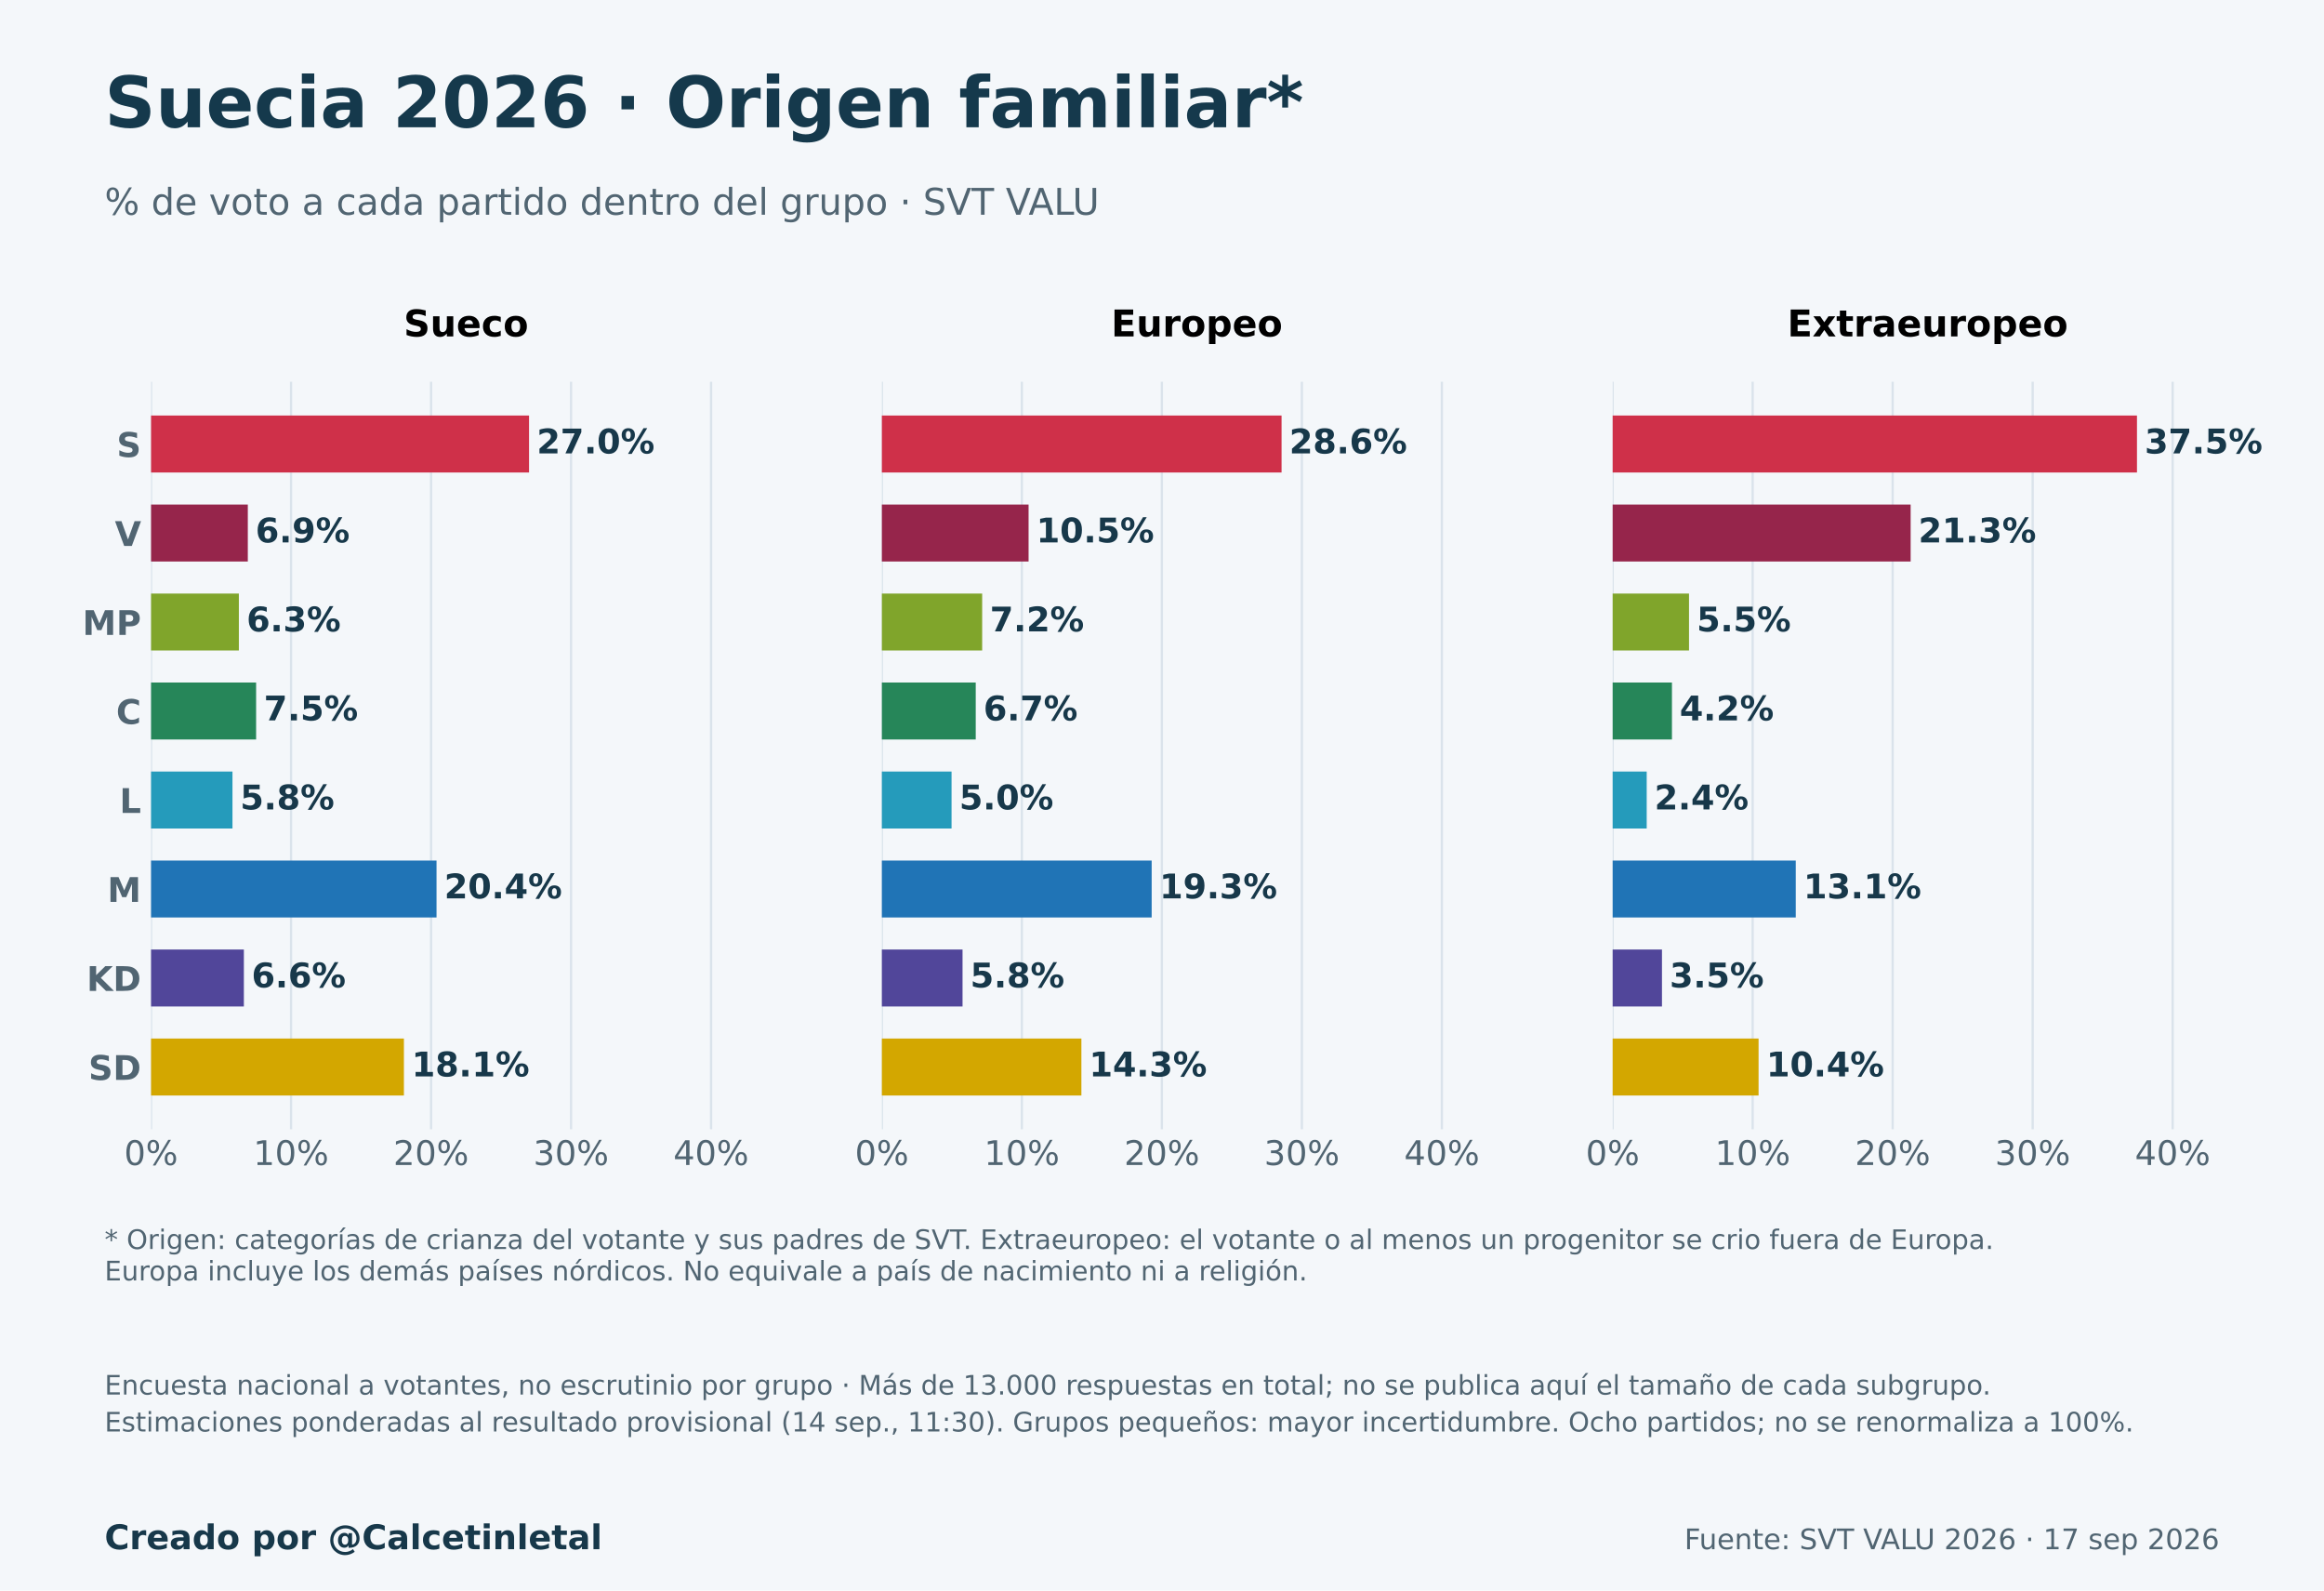
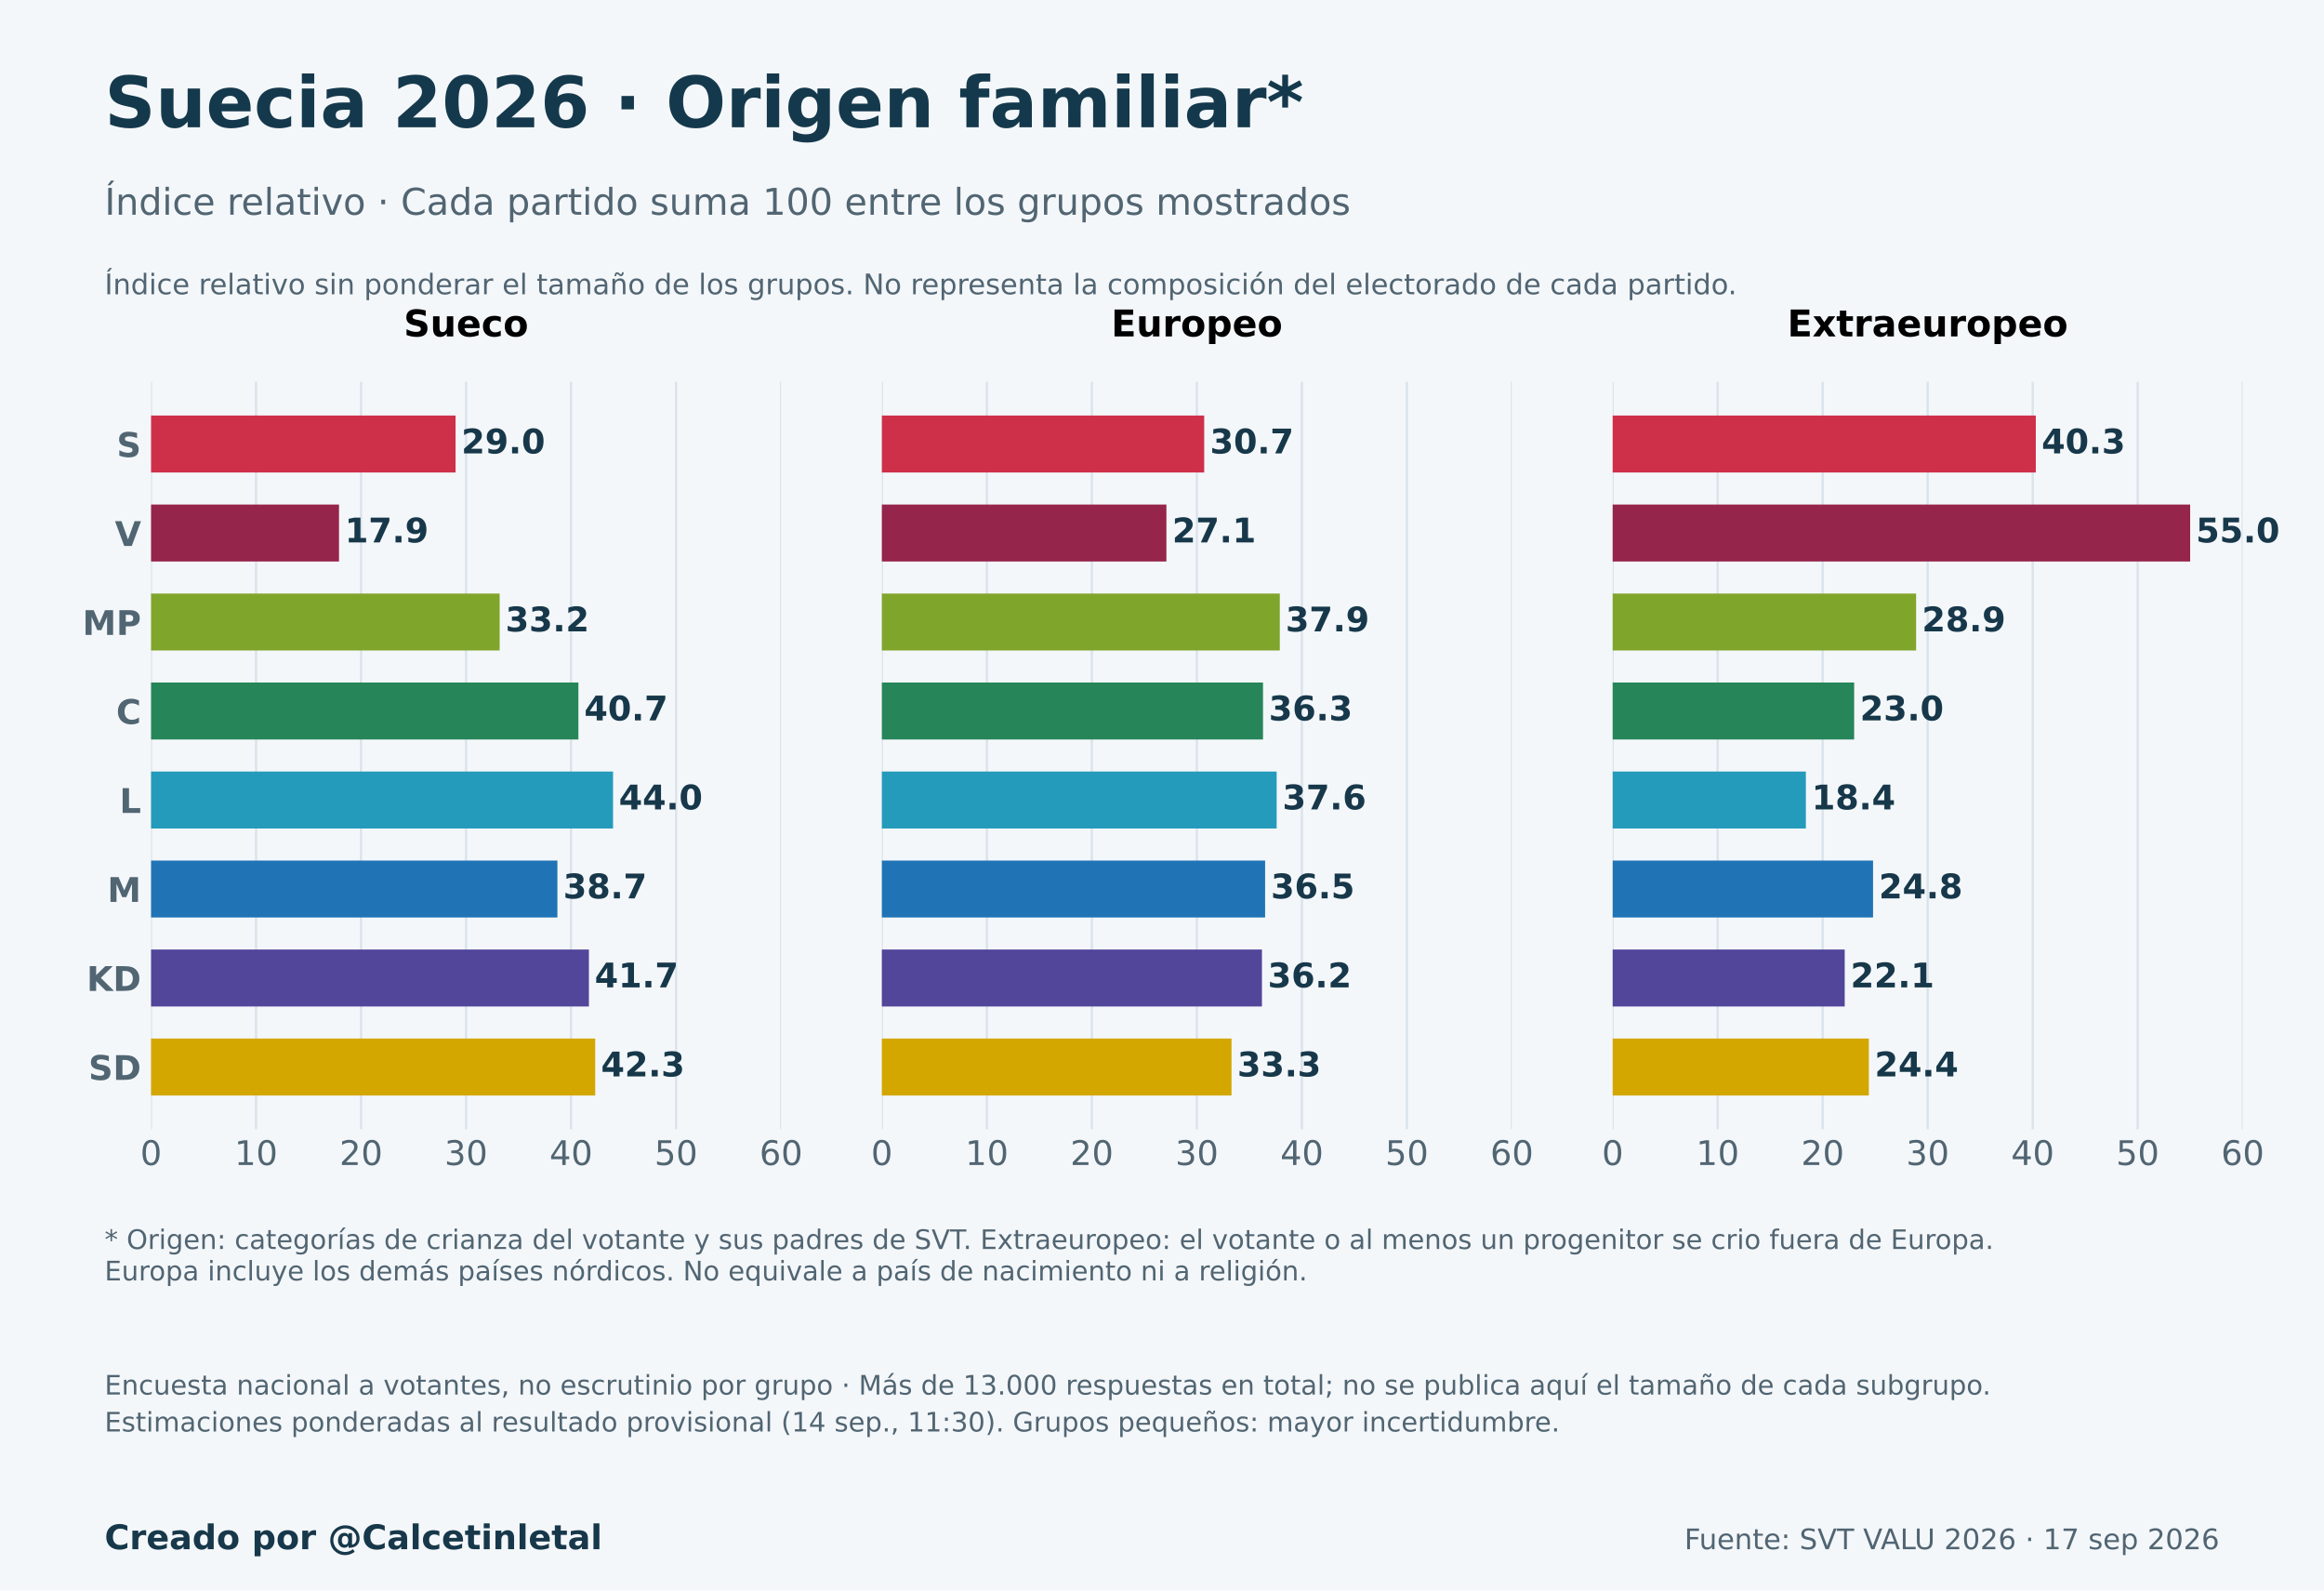
<svg xmlns="http://www.w3.org/2000/svg" xmlns:xlink="http://www.w3.org/1999/xlink" width="820.8pt" height="561.6pt" viewBox="0 0 820.8 561.6" version="1.1">
  <defs>
    <style type="text/css">*{stroke-linejoin: round; stroke-linecap: butt}</style>
  </defs>
  <g id="figure_1">
    <g id="patch_1">
-       <path d="M 0 561.6  L 820.8 561.6  L 820.8 0  L 0 0  z " style="fill: #f4f7fa" />
+       <path d="M 0 561.6 L 820.8 561.6 L 820.8 0 L 0 0 z " style="fill: #f4f7fa" />
    </g>
    <g id="axes_1">
      <g id="patch_2">
-         <path d="M 53.352 398.736  L 275.858 398.736  L 275.858 134.784  L 53.352 134.784  z " style="fill: #f4f7fa" />
+         <path d="M 53.352 398.736 L 275.858 398.736 L 275.858 134.784 L 53.352 134.784 z " style="fill: #f4f7fa" />
      </g>
      <g id="matplotlib.axis_1">
        <g id="xtick_1">
          <g id="line2d_1">
-             <path d="M 53.352 398.736  L 53.352 134.784  " clip-path="url(#p962b0abb59)" style="fill: none; stroke: #dae3eb; stroke-width: 0.8; stroke-linecap: square" />
+             <path d="M 53.352 398.736 L 53.352 134.784 " clip-path="url(#pd277648a6f)" style="fill: none; stroke: #dae3eb; stroke-width: 0.8; stroke-linecap: square" />
          </g>
          <g id="line2d_2" />
          <g id="text_1">
-             <text style="font-size: 12px; font-family: 'DejaVu Sans'; text-anchor: middle; fill: #516572" x="53.352" y="411.354" transform="rotate(-0 53.352 411.3541)">0%</text>
+             <text style="font-size: 12px; font-family: 'DejaVu Sans'; text-anchor: middle; fill: #516572" x="53.352" y="411.354" transform="rotate(-0 53.352 411.3541)">0</text>
          </g>
        </g>
        <g id="xtick_2">
          <g id="line2d_3">
-             <path d="M 102.798 398.736  L 102.798 134.784  " clip-path="url(#p962b0abb59)" style="fill: none; stroke: #dae3eb; stroke-width: 0.8; stroke-linecap: square" />
+             <path d="M 90.436 398.736 L 90.436 134.784 " clip-path="url(#pd277648a6f)" style="fill: none; stroke: #dae3eb; stroke-width: 0.8; stroke-linecap: square" />
          </g>
          <g id="line2d_4" />
          <g id="text_2">
-             <text style="font-size: 12px; font-family: 'DejaVu Sans'; text-anchor: middle; fill: #516572" x="102.798" y="411.354" transform="rotate(-0 102.7978 411.3541)">10%</text>
+             <text style="font-size: 12px; font-family: 'DejaVu Sans'; text-anchor: middle; fill: #516572" x="90.436" y="411.354" transform="rotate(-0 90.43634 411.3541)">10</text>
          </g>
        </g>
        <g id="xtick_3">
          <g id="line2d_5">
-             <path d="M 152.244 398.736  L 152.244 134.784  " clip-path="url(#p962b0abb59)" style="fill: none; stroke: #dae3eb; stroke-width: 0.8; stroke-linecap: square" />
+             <path d="M 127.521 398.736 L 127.521 134.784 " clip-path="url(#pd277648a6f)" style="fill: none; stroke: #dae3eb; stroke-width: 0.8; stroke-linecap: square" />
          </g>
          <g id="line2d_6" />
          <g id="text_3">
-             <text style="font-size: 12px; font-family: 'DejaVu Sans'; text-anchor: middle; fill: #516572" x="152.244" y="411.354" transform="rotate(-0 152.2436 411.3541)">20%</text>
+             <text style="font-size: 12px; font-family: 'DejaVu Sans'; text-anchor: middle; fill: #516572" x="127.521" y="411.354" transform="rotate(-0 127.5207 411.3541)">20</text>
          </g>
        </g>
        <g id="xtick_4">
          <g id="line2d_7">
-             <path d="M 201.689 398.736  L 201.689 134.784  " clip-path="url(#p962b0abb59)" style="fill: none; stroke: #dae3eb; stroke-width: 0.8; stroke-linecap: square" />
+             <path d="M 164.605 398.736 L 164.605 134.784 " clip-path="url(#pd277648a6f)" style="fill: none; stroke: #dae3eb; stroke-width: 0.8; stroke-linecap: square" />
          </g>
          <g id="line2d_8" />
          <g id="text_4">
-             <text style="font-size: 12px; font-family: 'DejaVu Sans'; text-anchor: middle; fill: #516572" x="201.689" y="411.354" transform="rotate(-0 201.6893 411.3541)">30%</text>
+             <text style="font-size: 12px; font-family: 'DejaVu Sans'; text-anchor: middle; fill: #516572" x="164.605" y="411.354" transform="rotate(-0 164.605 411.3541)">30</text>
          </g>
        </g>
        <g id="xtick_5">
          <g id="line2d_9">
-             <path d="M 251.135 398.736  L 251.135 134.784  " clip-path="url(#p962b0abb59)" style="fill: none; stroke: #dae3eb; stroke-width: 0.8; stroke-linecap: square" />
+             <path d="M 201.689 398.736 L 201.689 134.784 " clip-path="url(#pd277648a6f)" style="fill: none; stroke: #dae3eb; stroke-width: 0.8; stroke-linecap: square" />
          </g>
          <g id="line2d_10" />
          <g id="text_5">
-             <text style="font-size: 12px; font-family: 'DejaVu Sans'; text-anchor: middle; fill: #516572" x="251.135" y="411.354" transform="rotate(-0 251.1351 411.3541)">40%</text>
+             <text style="font-size: 12px; font-family: 'DejaVu Sans'; text-anchor: middle; fill: #516572" x="201.689" y="411.354" transform="rotate(-0 201.6893 411.3541)">40</text>
+           </g>
+         </g>
+         <g id="xtick_6">
+           <g id="line2d_11">
+             <path d="M 238.774 398.736 L 238.774 134.784 " clip-path="url(#pd277648a6f)" style="fill: none; stroke: #dae3eb; stroke-width: 0.8; stroke-linecap: square" />
+           </g>
+           <g id="line2d_12" />
+           <g id="text_6">
+             <text style="font-size: 12px; font-family: 'DejaVu Sans'; text-anchor: middle; fill: #516572" x="238.774" y="411.354" transform="rotate(-0 238.7737 411.3541)">50</text>
+           </g>
+         </g>
+         <g id="xtick_7">
+           <g id="line2d_13">
+             <path d="M 275.858 398.736 L 275.858 134.784 " clip-path="url(#pd277648a6f)" style="fill: none; stroke: #dae3eb; stroke-width: 0.8; stroke-linecap: square" />
+           </g>
+           <g id="line2d_14" />
+           <g id="text_7">
+             <text style="font-size: 12px; font-family: 'DejaVu Sans'; text-anchor: middle; fill: #516572" x="275.858" y="411.354" transform="rotate(-0 275.858 411.3541)">60</text>
          </g>
        </g>
      </g>
      <g id="matplotlib.axis_2">
        <g id="ytick_1">
-           <g id="line2d_11" />
-           <g id="text_6">
+           <g id="line2d_15" />
+           <g id="text_8">
            <text style="font-weight: 700; font-size: 12px; font-family: 'DejaVu Sans'; text-anchor: end; fill: #516572" x="49.852" y="161.339" transform="rotate(-0 49.852 161.3391)">S</text>
          </g>
        </g>
        <g id="ytick_2">
-           <g id="line2d_12" />
-           <g id="text_7">
+           <g id="line2d_16" />
+           <g id="text_9">
            <text style="font-weight: 700; font-size: 12px; font-family: 'DejaVu Sans'; text-anchor: end; fill: #516572" x="49.852" y="192.762" transform="rotate(-0 49.852 192.7619)">V</text>
          </g>
        </g>
        <g id="ytick_3">
-           <g id="line2d_13" />
-           <g id="text_8">
+           <g id="line2d_17" />
+           <g id="text_10">
            <text style="font-weight: 700; font-size: 12px; font-family: 'DejaVu Sans'; text-anchor: end; fill: #516572" x="49.852" y="224.185" transform="rotate(-0 49.852 224.1848)">MP</text>
          </g>
        </g>
        <g id="ytick_4">
-           <g id="line2d_14" />
-           <g id="text_9">
+           <g id="line2d_18" />
+           <g id="text_11">
            <text style="font-weight: 700; font-size: 12px; font-family: 'DejaVu Sans'; text-anchor: end; fill: #516572" x="49.852" y="255.608" transform="rotate(-0 49.852 255.6076)">C</text>
          </g>
        </g>
        <g id="ytick_5">
-           <g id="line2d_15" />
-           <g id="text_10">
+           <g id="line2d_19" />
+           <g id="text_12">
            <text style="font-weight: 700; font-size: 12px; font-family: 'DejaVu Sans'; text-anchor: end; fill: #516572" x="49.852" y="287.03" transform="rotate(-0 49.852 287.0305)">L</text>
          </g>
        </g>
        <g id="ytick_6">
-           <g id="line2d_16" />
-           <g id="text_11">
+           <g id="line2d_20" />
+           <g id="text_13">
            <text style="font-weight: 700; font-size: 12px; font-family: 'DejaVu Sans'; text-anchor: end; fill: #516572" x="49.852" y="318.453" transform="rotate(-0 49.852 318.4533)">M</text>
          </g>
        </g>
        <g id="ytick_7">
-           <g id="line2d_17" />
-           <g id="text_12">
+           <g id="line2d_21" />
+           <g id="text_14">
            <text style="font-weight: 700; font-size: 12px; font-family: 'DejaVu Sans'; text-anchor: end; fill: #516572" x="49.852" y="349.876" transform="rotate(-0 49.852 349.8762)">KD</text>
          </g>
        </g>
        <g id="ytick_8">
-           <g id="line2d_18" />
-           <g id="text_13">
+           <g id="line2d_22" />
+           <g id="text_15">
            <text style="font-weight: 700; font-size: 12px; font-family: 'DejaVu Sans'; text-anchor: end; fill: #516572" x="49.852" y="381.299" transform="rotate(-0 49.852 381.2991)">SD</text>
          </g>
        </g>
      </g>
      <g id="patch_3">
-         <path d="M 53.352 146.725  L 186.851 146.725  L 186.851 166.835  L 53.352 166.835  z " clip-path="url(#p962b0abb59)" style="fill: #cf3049" />
+         <path d="M 53.352 146.725 L 160.897 146.725 L 160.897 166.835 L 53.352 166.835 z " clip-path="url(#pd277648a6f)" style="fill: #cf3049" />
      </g>
      <g id="patch_4">
-         <path d="M 53.352 178.148  L 87.524 178.148  L 87.524 198.258  L 53.352 198.258  z " clip-path="url(#p962b0abb59)" style="fill: #96254b" />
+         <path d="M 53.352 178.148 L 119.733 178.148 L 119.733 198.258 L 53.352 198.258 z " clip-path="url(#pd277648a6f)" style="fill: #96254b" />
      </g>
      <g id="patch_5">
-         <path d="M 53.352 209.57  L 84.364 209.57  L 84.364 229.681  L 53.352 229.681  z " clip-path="url(#p962b0abb59)" style="fill: #80a52b" />
+         <path d="M 53.352 209.57 L 176.472 209.57 L 176.472 229.681 L 53.352 229.681 z " clip-path="url(#pd277648a6f)" style="fill: #80a52b" />
      </g>
      <g id="patch_6">
-         <path d="M 53.352 240.993  L 90.456 240.993  L 90.456 261.104  L 53.352 261.104  z " clip-path="url(#p962b0abb59)" style="fill: #268659" />
+         <path d="M 53.352 240.993 L 204.285 240.993 L 204.285 261.104 L 53.352 261.104 z " clip-path="url(#pd277648a6f)" style="fill: #268659" />
      </g>
      <g id="patch_7">
-         <path d="M 53.352 272.416  L 82.106 272.416  L 82.106 292.527  L 53.352 292.527  z " clip-path="url(#p962b0abb59)" style="fill: #259bbb" />
+         <path d="M 53.352 272.416 L 216.523 272.416 L 216.523 292.527 L 53.352 292.527 z " clip-path="url(#pd277648a6f)" style="fill: #259bbb" />
      </g>
      <g id="patch_8">
-         <path d="M 53.352 303.839  L 154.174 303.839  L 154.174 323.95  L 53.352 323.95  z " clip-path="url(#p962b0abb59)" style="fill: #2074b6" />
+         <path d="M 53.352 303.839 L 196.868 303.839 L 196.868 323.95 L 53.352 323.95 z " clip-path="url(#pd277648a6f)" style="fill: #2074b6" />
      </g>
      <g id="patch_9">
-         <path d="M 53.352 335.262  L 86.13 335.262  L 86.13 355.372  L 53.352 355.372  z " clip-path="url(#p962b0abb59)" style="fill: #51469a" />
+         <path d="M 53.352 335.262 L 207.994 335.262 L 207.994 355.372 L 53.352 355.372 z " clip-path="url(#pd277648a6f)" style="fill: #51469a" />
      </g>
      <g id="patch_10">
-         <path d="M 53.352 366.685  L 142.656 366.685  L 142.656 386.795  L 53.352 386.795  z " clip-path="url(#p962b0abb59)" style="fill: #d3a700" />
-       </g>
-       <g id="text_14">
-         <text style="font-weight: 700; font-size: 12px; font-family: 'DejaVu Sans'; text-anchor: start; fill: #17384a" x="189.57" y="160.091" transform="rotate(-0 189.5703 160.0913)">27.0%</text>
-       </g>
-       <g id="text_15">
-         <text style="font-weight: 700; font-size: 12px; font-family: 'DejaVu Sans'; text-anchor: start; fill: #17384a" x="90.244" y="191.514" transform="rotate(-0 90.24365 191.5141)">6.9%</text>
+         <path d="M 53.352 366.685 L 210.219 366.685 L 210.219 386.795 L 53.352 386.795 z " clip-path="url(#pd277648a6f)" style="fill: #d3a700" />
      </g>
      <g id="text_16">
-         <text style="font-weight: 700; font-size: 12px; font-family: 'DejaVu Sans'; text-anchor: start; fill: #17384a" x="87.083" y="222.937" transform="rotate(-0 87.0834 222.937)">6.3%</text>
+         <text style="font-weight: 700; font-size: 12px; font-family: 'DejaVu Sans'; text-anchor: start; fill: #17384a" x="162.936" y="160.091" transform="rotate(-0 162.9362 160.0913)">29.0</text>
      </g>
      <g id="text_17">
-         <text style="font-weight: 700; font-size: 12px; font-family: 'DejaVu Sans'; text-anchor: start; fill: #17384a" x="93.176" y="254.36" transform="rotate(-0 93.176 254.3598)">7.5%</text>
+         <text style="font-weight: 700; font-size: 12px; font-family: 'DejaVu Sans'; text-anchor: start; fill: #17384a" x="121.773" y="191.514" transform="rotate(-0 121.7726 191.5141)">17.9</text>
      </g>
      <g id="text_18">
-         <text style="font-weight: 700; font-size: 12px; font-family: 'DejaVu Sans'; text-anchor: start; fill: #17384a" x="84.825" y="285.783" transform="rotate(-0 84.82521 285.7827)">5.8%</text>
+         <text style="font-weight: 700; font-size: 12px; font-family: 'DejaVu Sans'; text-anchor: start; fill: #17384a" x="178.512" y="222.937" transform="rotate(-0 178.5116 222.937)">33.2</text>
      </g>
      <g id="text_19">
-         <text style="font-weight: 700; font-size: 12px; font-family: 'DejaVu Sans'; text-anchor: start; fill: #17384a" x="156.893" y="317.206" transform="rotate(-0 156.8934 317.2055)">20.4%</text>
+         <text style="font-weight: 700; font-size: 12px; font-family: 'DejaVu Sans'; text-anchor: start; fill: #17384a" x="206.325" y="254.36" transform="rotate(-0 206.3249 254.3598)">40.7</text>
      </g>
      <g id="text_20">
-         <text style="font-weight: 700; font-size: 12px; font-family: 'DejaVu Sans'; text-anchor: start; fill: #17384a" x="88.85" y="348.628" transform="rotate(-0 88.84987 348.6284)">6.6%</text>
+         <text style="font-weight: 700; font-size: 12px; font-family: 'DejaVu Sans'; text-anchor: start; fill: #17384a" x="218.563" y="285.783" transform="rotate(-0 218.5627 285.7827)">44.0</text>
      </g>
      <g id="text_21">
-         <text style="font-weight: 700; font-size: 12px; font-family: 'DejaVu Sans'; text-anchor: start; fill: #17384a" x="145.375" y="380.051" transform="rotate(-0 145.3751 380.0512)">18.1%</text>
+         <text style="font-weight: 700; font-size: 12px; font-family: 'DejaVu Sans'; text-anchor: start; fill: #17384a" x="198.908" y="317.206" transform="rotate(-0 198.908 317.2055)">38.7</text>
      </g>
      <g id="text_22">
+         <text style="font-weight: 700; font-size: 12px; font-family: 'DejaVu Sans'; text-anchor: start; fill: #17384a" x="210.033" y="348.628" transform="rotate(-0 210.0333 348.6284)">41.7</text>
+       </g>
+       <g id="text_23">
+         <text style="font-weight: 700; font-size: 12px; font-family: 'DejaVu Sans'; text-anchor: start; fill: #17384a" x="212.258" y="380.051" transform="rotate(-0 212.2584 380.0512)">42.3</text>
+       </g>
+       <g id="text_24">
        <text style="font-weight: 700; font-size: 13px; font-family: 'DejaVu Sans'; text-anchor: middle" x="164.605" y="118.784" transform="rotate(-0 164.605 118.784)">Sueco</text>
      </g>
    </g>
    <g id="axes_2">
      <g id="patch_11">
-         <path d="M 311.459 398.736  L 533.965 398.736  L 533.965 134.784  L 311.459 134.784  z " style="fill: #f4f7fa" />
+         <path d="M 311.459 398.736 L 533.965 398.736 L 533.965 134.784 L 311.459 134.784 z " style="fill: #f4f7fa" />
      </g>
      <g id="matplotlib.axis_3">
-         <g id="xtick_6">
-           <g id="line2d_19">
-             <path d="M 311.459 398.736  L 311.459 134.784  " clip-path="url(#p9d520e578d)" style="fill: none; stroke: #dae3eb; stroke-width: 0.8; stroke-linecap: square" />
-           </g>
-           <g id="line2d_20" />
-           <g id="text_23">
-             <text style="font-size: 12px; font-family: 'DejaVu Sans'; text-anchor: middle; fill: #516572" x="311.459" y="411.354" transform="rotate(-0 311.459 411.3541)">0%</text>
-           </g>
-         </g>
-         <g id="xtick_7">
-           <g id="line2d_21">
-             <path d="M 360.905 398.736  L 360.905 134.784  " clip-path="url(#p9d520e578d)" style="fill: none; stroke: #dae3eb; stroke-width: 0.8; stroke-linecap: square" />
-           </g>
-           <g id="line2d_22" />
-           <g id="text_24">
-             <text style="font-size: 12px; font-family: 'DejaVu Sans'; text-anchor: middle; fill: #516572" x="360.905" y="411.354" transform="rotate(-0 360.9048 411.3541)">10%</text>
-           </g>
-         </g>
        <g id="xtick_8">
          <g id="line2d_23">
-             <path d="M 410.351 398.736  L 410.351 134.784  " clip-path="url(#p9d520e578d)" style="fill: none; stroke: #dae3eb; stroke-width: 0.8; stroke-linecap: square" />
+             <path d="M 311.459 398.736 L 311.459 134.784 " clip-path="url(#pf2a951a211)" style="fill: none; stroke: #dae3eb; stroke-width: 0.8; stroke-linecap: square" />
          </g>
          <g id="line2d_24" />
          <g id="text_25">
-             <text style="font-size: 12px; font-family: 'DejaVu Sans'; text-anchor: middle; fill: #516572" x="410.351" y="411.354" transform="rotate(-0 410.3506 411.3541)">20%</text>
+             <text style="font-size: 12px; font-family: 'DejaVu Sans'; text-anchor: middle; fill: #516572" x="311.459" y="411.354" transform="rotate(-0 311.459 411.3541)">0</text>
          </g>
        </g>
        <g id="xtick_9">
          <g id="line2d_25">
-             <path d="M 459.796 398.736  L 459.796 134.784  " clip-path="url(#p9d520e578d)" style="fill: none; stroke: #dae3eb; stroke-width: 0.8; stroke-linecap: square" />
+             <path d="M 348.543 398.736 L 348.543 134.784 " clip-path="url(#pf2a951a211)" style="fill: none; stroke: #dae3eb; stroke-width: 0.8; stroke-linecap: square" />
          </g>
          <g id="line2d_26" />
          <g id="text_26">
-             <text style="font-size: 12px; font-family: 'DejaVu Sans'; text-anchor: middle; fill: #516572" x="459.796" y="411.354" transform="rotate(-0 459.7963 411.3541)">30%</text>
+             <text style="font-size: 12px; font-family: 'DejaVu Sans'; text-anchor: middle; fill: #516572" x="348.543" y="411.354" transform="rotate(-0 348.5433 411.3541)">10</text>
          </g>
        </g>
        <g id="xtick_10">
          <g id="line2d_27">
-             <path d="M 509.242 398.736  L 509.242 134.784  " clip-path="url(#p9d520e578d)" style="fill: none; stroke: #dae3eb; stroke-width: 0.8; stroke-linecap: square" />
+             <path d="M 385.628 398.736 L 385.628 134.784 " clip-path="url(#pf2a951a211)" style="fill: none; stroke: #dae3eb; stroke-width: 0.8; stroke-linecap: square" />
          </g>
          <g id="line2d_28" />
          <g id="text_27">
-             <text style="font-size: 12px; font-family: 'DejaVu Sans'; text-anchor: middle; fill: #516572" x="509.242" y="411.354" transform="rotate(-0 509.2421 411.3541)">40%</text>
+             <text style="font-size: 12px; font-family: 'DejaVu Sans'; text-anchor: middle; fill: #516572" x="385.628" y="411.354" transform="rotate(-0 385.6277 411.3541)">20</text>
+           </g>
+         </g>
+         <g id="xtick_11">
+           <g id="line2d_29">
+             <path d="M 422.712 398.736 L 422.712 134.784 " clip-path="url(#pf2a951a211)" style="fill: none; stroke: #dae3eb; stroke-width: 0.8; stroke-linecap: square" />
+           </g>
+           <g id="line2d_30" />
+           <g id="text_28">
+             <text style="font-size: 12px; font-family: 'DejaVu Sans'; text-anchor: middle; fill: #516572" x="422.712" y="411.354" transform="rotate(-0 422.712 411.3541)">30</text>
+           </g>
+         </g>
+         <g id="xtick_12">
+           <g id="line2d_31">
+             <path d="M 459.796 398.736 L 459.796 134.784 " clip-path="url(#pf2a951a211)" style="fill: none; stroke: #dae3eb; stroke-width: 0.8; stroke-linecap: square" />
+           </g>
+           <g id="line2d_32" />
+           <g id="text_29">
+             <text style="font-size: 12px; font-family: 'DejaVu Sans'; text-anchor: middle; fill: #516572" x="459.796" y="411.354" transform="rotate(-0 459.7963 411.3541)">40</text>
+           </g>
+         </g>
+         <g id="xtick_13">
+           <g id="line2d_33">
+             <path d="M 496.881 398.736 L 496.881 134.784 " clip-path="url(#pf2a951a211)" style="fill: none; stroke: #dae3eb; stroke-width: 0.8; stroke-linecap: square" />
+           </g>
+           <g id="line2d_34" />
+           <g id="text_30">
+             <text style="font-size: 12px; font-family: 'DejaVu Sans'; text-anchor: middle; fill: #516572" x="496.881" y="411.354" transform="rotate(-0 496.8807 411.3541)">50</text>
+           </g>
+         </g>
+         <g id="xtick_14">
+           <g id="line2d_35">
+             <path d="M 533.965 398.736 L 533.965 134.784 " clip-path="url(#pf2a951a211)" style="fill: none; stroke: #dae3eb; stroke-width: 0.8; stroke-linecap: square" />
+           </g>
+           <g id="line2d_36" />
+           <g id="text_31">
+             <text style="font-size: 12px; font-family: 'DejaVu Sans'; text-anchor: middle; fill: #516572" x="533.965" y="411.354" transform="rotate(-0 533.965 411.3541)">60</text>
          </g>
        </g>
      </g>
      <g id="matplotlib.axis_4">
        <g id="ytick_9">
-           <g id="line2d_29" />
+           <g id="line2d_37" />
        </g>
        <g id="ytick_10">
-           <g id="line2d_30" />
+           <g id="line2d_38" />
        </g>
        <g id="ytick_11">
-           <g id="line2d_31" />
+           <g id="line2d_39" />
        </g>
        <g id="ytick_12">
-           <g id="line2d_32" />
+           <g id="line2d_40" />
        </g>
        <g id="ytick_13">
-           <g id="line2d_33" />
+           <g id="line2d_41" />
        </g>
        <g id="ytick_14">
-           <g id="line2d_34" />
+           <g id="line2d_42" />
        </g>
        <g id="ytick_15">
-           <g id="line2d_35" />
+           <g id="line2d_43" />
        </g>
        <g id="ytick_16">
-           <g id="line2d_36" />
+           <g id="line2d_44" />
        </g>
      </g>
      <g id="patch_12">
-         <path d="M 311.459 146.725  L 452.629 146.725  L 452.629 166.835  L 311.459 166.835  z " clip-path="url(#p9d520e578d)" style="fill: #cf3049" />
+         <path d="M 311.459 146.725 L 425.308 146.725 L 425.308 166.835 L 311.459 166.835 z " clip-path="url(#pf2a951a211)" style="fill: #cf3049" />
      </g>
      <g id="patch_13">
-         <path d="M 311.459 178.148  L 363.278 178.148  L 363.278 198.258  L 311.459 198.258  z " clip-path="url(#p9d520e578d)" style="fill: #96254b" />
+         <path d="M 311.459 178.148 L 411.958 178.148 L 411.958 198.258 L 311.459 198.258 z " clip-path="url(#pf2a951a211)" style="fill: #96254b" />
      </g>
      <g id="patch_14">
-         <path d="M 311.459 209.57  L 346.886 209.57  L 346.886 229.681  L 311.459 229.681  z " clip-path="url(#p9d520e578d)" style="fill: #80a52b" />
+         <path d="M 311.459 209.57 L 452.009 209.57 L 452.009 229.681 L 311.459 229.681 z " clip-path="url(#pf2a951a211)" style="fill: #80a52b" />
      </g>
      <g id="patch_15">
-         <path d="M 311.459 240.993  L 344.616 240.993  L 344.616 261.104  L 311.459 261.104  z " clip-path="url(#p9d520e578d)" style="fill: #268659" />
+         <path d="M 311.459 240.993 L 446.075 240.993 L 446.075 261.104 L 311.459 261.104 z " clip-path="url(#pf2a951a211)" style="fill: #268659" />
      </g>
      <g id="patch_16">
-         <path d="M 311.459 272.416  L 336.075 272.416  L 336.075 292.527  L 311.459 292.527  z " clip-path="url(#p9d520e578d)" style="fill: #259bbb" />
+         <path d="M 311.459 272.416 L 450.896 272.416 L 450.896 292.527 L 311.459 292.527 z " clip-path="url(#pf2a951a211)" style="fill: #259bbb" />
      </g>
      <g id="patch_17">
-         <path d="M 311.459 303.839  L 406.75 303.839  L 406.75 323.95  L 311.459 323.95  z " clip-path="url(#p9d520e578d)" style="fill: #2074b6" />
+         <path d="M 311.459 303.839 L 446.817 303.839 L 446.817 323.95 L 311.459 323.95 z " clip-path="url(#pf2a951a211)" style="fill: #2074b6" />
      </g>
      <g id="patch_18">
-         <path d="M 311.459 335.262  L 339.952 335.262  L 339.952 355.372  L 311.459 355.372  z " clip-path="url(#p9d520e578d)" style="fill: #51469a" />
+         <path d="M 311.459 335.262 L 445.704 335.262 L 445.704 355.372 L 311.459 355.372 z " clip-path="url(#pf2a951a211)" style="fill: #51469a" />
      </g>
      <g id="patch_19">
-         <path d="M 311.459 366.685  L 381.93 366.685  L 381.93 386.795  L 311.459 386.795  z " clip-path="url(#p9d520e578d)" style="fill: #d3a700" />
-       </g>
-       <g id="text_28">
-         <text style="font-weight: 700; font-size: 12px; font-family: 'DejaVu Sans'; text-anchor: start; fill: #17384a" x="455.349" y="160.091" transform="rotate(-0 455.3487 160.0913)">28.6%</text>
-       </g>
-       <g id="text_29">
-         <text style="font-weight: 700; font-size: 12px; font-family: 'DejaVu Sans'; text-anchor: start; fill: #17384a" x="365.998" y="191.514" transform="rotate(-0 365.9977 191.5141)">10.5%</text>
-       </g>
-       <g id="text_30">
-         <text style="font-weight: 700; font-size: 12px; font-family: 'DejaVu Sans'; text-anchor: start; fill: #17384a" x="349.606" y="222.937" transform="rotate(-0 349.6056 222.937)">7.2%</text>
-       </g>
-       <g id="text_31">
-         <text style="font-weight: 700; font-size: 12px; font-family: 'DejaVu Sans'; text-anchor: start; fill: #17384a" x="347.335" y="254.36" transform="rotate(-0 347.3352 254.3598)">6.7%</text>
+         <path d="M 311.459 366.685 L 434.95 366.685 L 434.95 386.795 L 311.459 386.795 z " clip-path="url(#pf2a951a211)" style="fill: #d3a700" />
      </g>
      <g id="text_32">
-         <text style="font-weight: 700; font-size: 12px; font-family: 'DejaVu Sans'; text-anchor: start; fill: #17384a" x="338.795" y="285.783" transform="rotate(-0 338.7949 285.7827)">5.0%</text>
+         <text style="font-weight: 700; font-size: 12px; font-family: 'DejaVu Sans'; text-anchor: start; fill: #17384a" x="427.348" y="160.091" transform="rotate(-0 427.3475 160.0913)">30.7</text>
      </g>
      <g id="text_33">
-         <text style="font-weight: 700; font-size: 12px; font-family: 'DejaVu Sans'; text-anchor: start; fill: #17384a" x="409.469" y="317.206" transform="rotate(-0 409.4695 317.2055)">19.3%</text>
+         <text style="font-weight: 700; font-size: 12px; font-family: 'DejaVu Sans'; text-anchor: start; fill: #17384a" x="413.997" y="191.514" transform="rotate(-0 413.9972 191.5141)">27.1</text>
      </g>
      <g id="text_34">
-         <text style="font-weight: 700; font-size: 12px; font-family: 'DejaVu Sans'; text-anchor: start; fill: #17384a" x="342.672" y="348.628" transform="rotate(-0 342.6715 348.6284)">5.8%</text>
+         <text style="font-weight: 700; font-size: 12px; font-family: 'DejaVu Sans'; text-anchor: start; fill: #17384a" x="454.048" y="222.937" transform="rotate(-0 454.0483 222.937)">37.9</text>
      </g>
      <g id="text_35">
-         <text style="font-weight: 700; font-size: 12px; font-family: 'DejaVu Sans'; text-anchor: start; fill: #17384a" x="384.649" y="380.051" transform="rotate(-0 384.6491 380.0512)">14.3%</text>
+         <text style="font-weight: 700; font-size: 12px; font-family: 'DejaVu Sans'; text-anchor: start; fill: #17384a" x="448.115" y="254.36" transform="rotate(-0 448.1148 254.3598)">36.3</text>
      </g>
      <g id="text_36">
+         <text style="font-weight: 700; font-size: 12px; font-family: 'DejaVu Sans'; text-anchor: start; fill: #17384a" x="452.936" y="285.783" transform="rotate(-0 452.9357 285.7827)">37.6</text>
+       </g>
+       <g id="text_37">
+         <text style="font-weight: 700; font-size: 12px; font-family: 'DejaVu Sans'; text-anchor: start; fill: #17384a" x="448.856" y="317.206" transform="rotate(-0 448.8565 317.2055)">36.5</text>
+       </g>
+       <g id="text_38">
+         <text style="font-weight: 700; font-size: 12px; font-family: 'DejaVu Sans'; text-anchor: start; fill: #17384a" x="447.744" y="348.628" transform="rotate(-0 447.7439 348.6284)">36.2</text>
+       </g>
+       <g id="text_39">
+         <text style="font-weight: 700; font-size: 12px; font-family: 'DejaVu Sans'; text-anchor: start; fill: #17384a" x="436.989" y="380.051" transform="rotate(-0 436.9895 380.0512)">33.3</text>
+       </g>
+       <g id="text_40">
        <text style="font-weight: 700; font-size: 13px; font-family: 'DejaVu Sans'; text-anchor: middle" x="422.712" y="118.784" transform="rotate(-0 422.712 118.784)">Europeo</text>
      </g>
    </g>
    <g id="axes_3">
      <g id="patch_20">
-         <path d="M 569.566 398.736  L 792.072 398.736  L 792.072 134.784  L 569.566 134.784  z " style="fill: #f4f7fa" />
+         <path d="M 569.566 398.736 L 792.072 398.736 L 792.072 134.784 L 569.566 134.784 z " style="fill: #f4f7fa" />
      </g>
      <g id="matplotlib.axis_5">
-         <g id="xtick_11">
-           <g id="line2d_37">
-             <path d="M 569.566 398.736  L 569.566 134.784  " clip-path="url(#p0592cd64a7)" style="fill: none; stroke: #dae3eb; stroke-width: 0.8; stroke-linecap: square" />
-           </g>
-           <g id="line2d_38" />
-           <g id="text_37">
-             <text style="font-size: 12px; font-family: 'DejaVu Sans'; text-anchor: middle; fill: #516572" x="569.566" y="411.354" transform="rotate(-0 569.566 411.3541)">0%</text>
-           </g>
-         </g>
-         <g id="xtick_12">
-           <g id="line2d_39">
-             <path d="M 619.012 398.736  L 619.012 134.784  " clip-path="url(#p0592cd64a7)" style="fill: none; stroke: #dae3eb; stroke-width: 0.8; stroke-linecap: square" />
-           </g>
-           <g id="line2d_40" />
-           <g id="text_38">
-             <text style="font-size: 12px; font-family: 'DejaVu Sans'; text-anchor: middle; fill: #516572" x="619.012" y="411.354" transform="rotate(-0 619.0118 411.3541)">10%</text>
-           </g>
-         </g>
-         <g id="xtick_13">
-           <g id="line2d_41">
-             <path d="M 668.458 398.736  L 668.458 134.784  " clip-path="url(#p0592cd64a7)" style="fill: none; stroke: #dae3eb; stroke-width: 0.8; stroke-linecap: square" />
-           </g>
-           <g id="line2d_42" />
-           <g id="text_39">
-             <text style="font-size: 12px; font-family: 'DejaVu Sans'; text-anchor: middle; fill: #516572" x="668.458" y="411.354" transform="rotate(-0 668.4575 411.3541)">20%</text>
-           </g>
-         </g>
-         <g id="xtick_14">
-           <g id="line2d_43">
-             <path d="M 717.903 398.736  L 717.903 134.784  " clip-path="url(#p0592cd64a7)" style="fill: none; stroke: #dae3eb; stroke-width: 0.8; stroke-linecap: square" />
-           </g>
-           <g id="line2d_44" />
-           <g id="text_40">
-             <text style="font-size: 12px; font-family: 'DejaVu Sans'; text-anchor: middle; fill: #516572" x="717.903" y="411.354" transform="rotate(-0 717.9033 411.3541)">30%</text>
-           </g>
-         </g>
        <g id="xtick_15">
          <g id="line2d_45">
-             <path d="M 767.349 398.736  L 767.349 134.784  " clip-path="url(#p0592cd64a7)" style="fill: none; stroke: #dae3eb; stroke-width: 0.8; stroke-linecap: square" />
+             <path d="M 569.566 398.736 L 569.566 134.784 " clip-path="url(#p2cfe0c70c4)" style="fill: none; stroke: #dae3eb; stroke-width: 0.8; stroke-linecap: square" />
          </g>
          <g id="line2d_46" />
          <g id="text_41">
-             <text style="font-size: 12px; font-family: 'DejaVu Sans'; text-anchor: middle; fill: #516572" x="767.349" y="411.354" transform="rotate(-0 767.3491 411.3541)">40%</text>
+             <text style="font-size: 12px; font-family: 'DejaVu Sans'; text-anchor: middle; fill: #516572" x="569.566" y="411.354" transform="rotate(-0 569.566 411.3541)">0</text>
+           </g>
+         </g>
+         <g id="xtick_16">
+           <g id="line2d_47">
+             <path d="M 606.65 398.736 L 606.65 134.784 " clip-path="url(#p2cfe0c70c4)" style="fill: none; stroke: #dae3eb; stroke-width: 0.8; stroke-linecap: square" />
+           </g>
+           <g id="line2d_48" />
+           <g id="text_42">
+             <text style="font-size: 12px; font-family: 'DejaVu Sans'; text-anchor: middle; fill: #516572" x="606.65" y="411.354" transform="rotate(-0 606.6503 411.3541)">10</text>
+           </g>
+         </g>
+         <g id="xtick_17">
+           <g id="line2d_49">
+             <path d="M 643.735 398.736 L 643.735 134.784 " clip-path="url(#p2cfe0c70c4)" style="fill: none; stroke: #dae3eb; stroke-width: 0.8; stroke-linecap: square" />
+           </g>
+           <g id="line2d_50" />
+           <g id="text_43">
+             <text style="font-size: 12px; font-family: 'DejaVu Sans'; text-anchor: middle; fill: #516572" x="643.735" y="411.354" transform="rotate(-0 643.7347 411.3541)">20</text>
+           </g>
+         </g>
+         <g id="xtick_18">
+           <g id="line2d_51">
+             <path d="M 680.819 398.736 L 680.819 134.784 " clip-path="url(#p2cfe0c70c4)" style="fill: none; stroke: #dae3eb; stroke-width: 0.8; stroke-linecap: square" />
+           </g>
+           <g id="line2d_52" />
+           <g id="text_44">
+             <text style="font-size: 12px; font-family: 'DejaVu Sans'; text-anchor: middle; fill: #516572" x="680.819" y="411.354" transform="rotate(-0 680.819 411.3541)">30</text>
+           </g>
+         </g>
+         <g id="xtick_19">
+           <g id="line2d_53">
+             <path d="M 717.903 398.736 L 717.903 134.784 " clip-path="url(#p2cfe0c70c4)" style="fill: none; stroke: #dae3eb; stroke-width: 0.8; stroke-linecap: square" />
+           </g>
+           <g id="line2d_54" />
+           <g id="text_45">
+             <text style="font-size: 12px; font-family: 'DejaVu Sans'; text-anchor: middle; fill: #516572" x="717.903" y="411.354" transform="rotate(-0 717.9033 411.3541)">40</text>
+           </g>
+         </g>
+         <g id="xtick_20">
+           <g id="line2d_55">
+             <path d="M 754.988 398.736 L 754.988 134.784 " clip-path="url(#p2cfe0c70c4)" style="fill: none; stroke: #dae3eb; stroke-width: 0.8; stroke-linecap: square" />
+           </g>
+           <g id="line2d_56" />
+           <g id="text_46">
+             <text style="font-size: 12px; font-family: 'DejaVu Sans'; text-anchor: middle; fill: #516572" x="754.988" y="411.354" transform="rotate(-0 754.9877 411.3541)">50</text>
+           </g>
+         </g>
+         <g id="xtick_21">
+           <g id="line2d_57">
+             <path d="M 792.072 398.736 L 792.072 134.784 " clip-path="url(#p2cfe0c70c4)" style="fill: none; stroke: #dae3eb; stroke-width: 0.8; stroke-linecap: square" />
+           </g>
+           <g id="line2d_58" />
+           <g id="text_47">
+             <text style="font-size: 12px; font-family: 'DejaVu Sans'; text-anchor: middle; fill: #516572" x="792.072" y="411.354" transform="rotate(-0 792.072 411.3541)">60</text>
          </g>
        </g>
      </g>
      <g id="matplotlib.axis_6">
        <g id="ytick_17">
-           <g id="line2d_47" />
+           <g id="line2d_59" />
        </g>
        <g id="ytick_18">
-           <g id="line2d_48" />
+           <g id="line2d_60" />
        </g>
        <g id="ytick_19">
-           <g id="line2d_49" />
+           <g id="line2d_61" />
        </g>
        <g id="ytick_20">
-           <g id="line2d_50" />
+           <g id="line2d_62" />
        </g>
        <g id="ytick_21">
-           <g id="line2d_51" />
+           <g id="line2d_63" />
        </g>
        <g id="ytick_22">
-           <g id="line2d_52" />
+           <g id="line2d_64" />
        </g>
        <g id="ytick_23">
-           <g id="line2d_53" />
+           <g id="line2d_65" />
        </g>
        <g id="ytick_24">
-           <g id="line2d_54" />
+           <g id="line2d_66" />
        </g>
      </g>
      <g id="patch_21">
-         <path d="M 569.566 146.725  L 754.745 146.725  L 754.745 166.835  L 569.566 166.835  z " clip-path="url(#p0592cd64a7)" style="fill: #cf3049" />
+         <path d="M 569.566 146.725 L 719.016 146.725 L 719.016 166.835 L 569.566 166.835 z " clip-path="url(#p2cfe0c70c4)" style="fill: #cf3049" />
      </g>
      <g id="patch_22">
-         <path d="M 569.566 178.148  L 674.809 178.148  L 674.809 198.258  L 569.566 198.258  z " clip-path="url(#p0592cd64a7)" style="fill: #96254b" />
+         <path d="M 569.566 178.148 L 773.53 178.148 L 773.53 198.258 L 569.566 198.258 z " clip-path="url(#p2cfe0c70c4)" style="fill: #96254b" />
      </g>
      <g id="patch_23">
-         <path d="M 569.566 209.57  L 596.531 209.57  L 596.531 229.681  L 569.566 229.681  z " clip-path="url(#p0592cd64a7)" style="fill: #80a52b" />
+         <path d="M 569.566 209.57 L 676.74 209.57 L 676.74 229.681 L 569.566 229.681 z " clip-path="url(#p2cfe0c70c4)" style="fill: #80a52b" />
      </g>
      <g id="patch_24">
-         <path d="M 569.566 240.993  L 590.507 240.993  L 590.507 261.104  L 569.566 261.104  z " clip-path="url(#p0592cd64a7)" style="fill: #268659" />
+         <path d="M 569.566 240.993 L 654.86 240.993 L 654.86 261.104 L 569.566 261.104 z " clip-path="url(#p2cfe0c70c4)" style="fill: #268659" />
      </g>
      <g id="patch_25">
-         <path d="M 569.566 272.416  L 581.589 272.416  L 581.589 292.527  L 569.566 292.527  z " clip-path="url(#p0592cd64a7)" style="fill: #259bbb" />
+         <path d="M 569.566 272.416 L 637.801 272.416 L 637.801 292.527 L 569.566 292.527 z " clip-path="url(#p2cfe0c70c4)" style="fill: #259bbb" />
      </g>
      <g id="patch_26">
-         <path d="M 569.566 303.839  L 634.232 303.839  L 634.232 323.95  L 569.566 323.95  z " clip-path="url(#p0592cd64a7)" style="fill: #2074b6" />
+         <path d="M 569.566 303.839 L 661.535 303.839 L 661.535 323.95 L 569.566 323.95 z " clip-path="url(#p2cfe0c70c4)" style="fill: #2074b6" />
      </g>
      <g id="patch_27">
-         <path d="M 569.566 335.262  L 586.981 335.262  L 586.981 355.372  L 569.566 355.372  z " clip-path="url(#p0592cd64a7)" style="fill: #51469a" />
+         <path d="M 569.566 335.262 L 651.522 335.262 L 651.522 355.372 L 569.566 355.372 z " clip-path="url(#p2cfe0c70c4)" style="fill: #51469a" />
      </g>
      <g id="patch_28">
-         <path d="M 569.566 366.685  L 621.101 366.685  L 621.101 386.795  L 569.566 386.795  z " clip-path="url(#p0592cd64a7)" style="fill: #d3a700" />
-       </g>
-       <g id="text_42">
-         <text style="font-weight: 700; font-size: 12px; font-family: 'DejaVu Sans'; text-anchor: start; fill: #17384a" x="757.465" y="160.091" transform="rotate(-0 757.4649 160.0913)">37.5%</text>
-       </g>
-       <g id="text_43">
-         <text style="font-weight: 700; font-size: 12px; font-family: 'DejaVu Sans'; text-anchor: start; fill: #17384a" x="677.529" y="191.514" transform="rotate(-0 677.5285 191.5141)">21.3%</text>
-       </g>
-       <g id="text_44">
-         <text style="font-weight: 700; font-size: 12px; font-family: 'DejaVu Sans'; text-anchor: start; fill: #17384a" x="599.25" y="222.937" transform="rotate(-0 599.2503 222.937)">5.5%</text>
-       </g>
-       <g id="text_45">
-         <text style="font-weight: 700; font-size: 12px; font-family: 'DejaVu Sans'; text-anchor: start; fill: #17384a" x="593.227" y="254.36" transform="rotate(-0 593.2266 254.3598)">4.2%</text>
-       </g>
-       <g id="text_46">
-         <text style="font-weight: 700; font-size: 12px; font-family: 'DejaVu Sans'; text-anchor: start; fill: #17384a" x="584.309" y="285.783" transform="rotate(-0 584.3087 285.7827)">2.4%</text>
-       </g>
-       <g id="text_47">
-         <text style="font-weight: 700; font-size: 12px; font-family: 'DejaVu Sans'; text-anchor: start; fill: #17384a" x="636.951" y="317.206" transform="rotate(-0 636.9513 317.2055)">13.1%</text>
+         <path d="M 569.566 366.685 L 660.052 366.685 L 660.052 386.795 L 569.566 386.795 z " clip-path="url(#p2cfe0c70c4)" style="fill: #d3a700" />
      </g>
      <g id="text_48">
-         <text style="font-weight: 700; font-size: 12px; font-family: 'DejaVu Sans'; text-anchor: start; fill: #17384a" x="589.701" y="348.628" transform="rotate(-0 589.7006 348.6284)">3.5%</text>
+         <text style="font-weight: 700; font-size: 12px; font-family: 'DejaVu Sans'; text-anchor: start; fill: #17384a" x="721.055" y="160.091" transform="rotate(-0 721.0555 160.0913)">40.3</text>
      </g>
      <g id="text_49">
-         <text style="font-weight: 700; font-size: 12px; font-family: 'DejaVu Sans'; text-anchor: start; fill: #17384a" x="623.821" y="380.051" transform="rotate(-0 623.821 380.0512)">10.4%</text>
+         <text style="font-weight: 700; font-size: 12px; font-family: 'DejaVu Sans'; text-anchor: start; fill: #17384a" x="775.569" y="191.514" transform="rotate(-0 775.5695 191.5141)">55.0</text>
      </g>
      <g id="text_50">
+         <text style="font-weight: 700; font-size: 12px; font-family: 'DejaVu Sans'; text-anchor: start; fill: #17384a" x="678.779" y="222.937" transform="rotate(-0 678.7793 222.937)">28.9</text>
+       </g>
+       <g id="text_51">
+         <text style="font-weight: 700; font-size: 12px; font-family: 'DejaVu Sans'; text-anchor: start; fill: #17384a" x="656.9" y="254.36" transform="rotate(-0 656.8996 254.3598)">23.0</text>
+       </g>
+       <g id="text_52">
+         <text style="font-weight: 700; font-size: 12px; font-family: 'DejaVu Sans'; text-anchor: start; fill: #17384a" x="639.841" y="285.783" transform="rotate(-0 639.8408 285.7827)">18.4</text>
+       </g>
+       <g id="text_53">
+         <text style="font-weight: 700; font-size: 12px; font-family: 'DejaVu Sans'; text-anchor: start; fill: #17384a" x="663.575" y="317.206" transform="rotate(-0 663.5748 317.2055)">24.8</text>
+       </g>
+       <g id="text_54">
+         <text style="font-weight: 700; font-size: 12px; font-family: 'DejaVu Sans'; text-anchor: start; fill: #17384a" x="653.562" y="348.628" transform="rotate(-0 653.562 348.6284)">22.1</text>
+       </g>
+       <g id="text_55">
+         <text style="font-weight: 700; font-size: 12px; font-family: 'DejaVu Sans'; text-anchor: start; fill: #17384a" x="662.091" y="380.051" transform="rotate(-0 662.0914 380.0512)">24.4</text>
+       </g>
+       <g id="text_56">
        <text style="font-weight: 700; font-size: 13px; font-family: 'DejaVu Sans'; text-anchor: middle" x="680.819" y="118.784" transform="rotate(-0 680.819 118.784)">Extraeuropeo</text>
      </g>
    </g>
-     <g id="text_51">
+     <g id="text_57">
      <text style="font-weight: 700; font-size: 25px; font-family: 'DejaVu Sans'; text-anchor: start; fill: #15394c" x="36.936" y="44.928" transform="rotate(-0 36.936 44.928)">Suecia 2026 · Origen familiar*</text>
    </g>
-     <g id="text_52">
-       <text style="font-size: 13px; font-family: 'DejaVu Sans'; text-anchor: start; fill: #516572" x="36.936" y="75.816" transform="rotate(-0 36.936 75.816)">% de voto a cada partido dentro del grupo · SVT VALU</text>
-     </g>
-     <g id="text_53">
+     <g id="text_58">
+       <text style="font-size: 13px; font-family: 'DejaVu Sans'; text-anchor: start; fill: #516572" x="36.936" y="75.816" transform="rotate(-0 36.936 75.816)">Índice relativo · Cada partido suma 100 entre los grupos mostrados</text>
+     </g>
+     <g id="text_59">
+       <text style="font-size: 10px; font-family: 'DejaVu Sans'; text-anchor: start; fill: #516572" x="36.936" y="103.896" transform="rotate(-0 36.936 103.896)">Índice relativo sin ponderar el tamaño de los grupos. No representa la composición del electorado de cada partido.</text>
+     </g>
+     <g id="text_60">
      <text style="font-size: 9.5px; font-family: 'DejaVu Sans'; fill: #516572" transform="translate(36.936 440.9941)">* Origen: categorías de crianza del votante y sus padres de SVT. Extraeuropeo: el votante o al menos un progenitor se crio fuera de Europa.</text>
      <text style="font-size: 9.5px; font-family: 'DejaVu Sans'; fill: #516572" transform="translate(36.936 452.088)">Europa incluye los demás países nórdicos. No equivale a país de nacimiento ni a religión.</text>
    </g>
-     <g id="text_54">
+     <g id="text_61">
      <text style="font-size: 9.5px; font-family: 'DejaVu Sans'; fill: #516572" transform="translate(36.936 492.3938)">Encuesta nacional a votantes, no escrutinio por grupo · Más de 13.000 respuestas en total; no se publica aquí el tamaño de cada subgrupo.</text>
-       <text style="font-size: 9.5px; font-family: 'DejaVu Sans'; fill: #516572" transform="translate(36.936 505.44)">Estimaciones ponderadas al resultado provisional (14 sep., 11:30). Grupos pequeños: mayor incertidumbre. Ocho partidos; no se renormaliza a 100%.</text>
-     </g>
-     <g id="text_55">
+       <text style="font-size: 9.5px; font-family: 'DejaVu Sans'; fill: #516572" transform="translate(36.936 505.44)">Estimaciones ponderadas al resultado provisional (14 sep., 11:30). Grupos pequeños: mayor incertidumbre.</text>
+     </g>
+     <g id="text_62">
      <a xlink:href="https://x.com/Calcetinletal">
        <text style="font-weight: 700; font-size: 12px; font-family: 'DejaVu Sans'; text-anchor: start; fill: #17384a" x="36.936" y="546.998" transform="rotate(-0 36.936 546.9984)">Creado por @Calcetinletal</text>
      </a>
    </g>
-     <g id="text_56">
+     <g id="text_63">
      <a xlink:href="https://www.svt.se/nyheter/sa-rostade-olika-valjargrupper-gr3b30">
        <text style="font-size: 10px; font-family: 'DejaVu Sans'; text-anchor: end; fill: #516572" x="783.864" y="546.998" transform="rotate(-0 783.864 546.9984)">Fuente: SVT VALU 2026 · 17 sep 2026</text>
      </a>
    </g>
  </g>
  <defs>
-     <clipPath id="p962b0abb59">
+     <clipPath id="pd277648a6f">
      <rect x="53.352" y="134.784" width="222.506" height="263.952" />
    </clipPath>
-     <clipPath id="p9d520e578d">
+     <clipPath id="pf2a951a211">
      <rect x="311.459" y="134.784" width="222.506" height="263.952" />
    </clipPath>
-     <clipPath id="p0592cd64a7">
+     <clipPath id="p2cfe0c70c4">
      <rect x="569.566" y="134.784" width="222.506" height="263.952" />
    </clipPath>
  </defs>
</svg>
